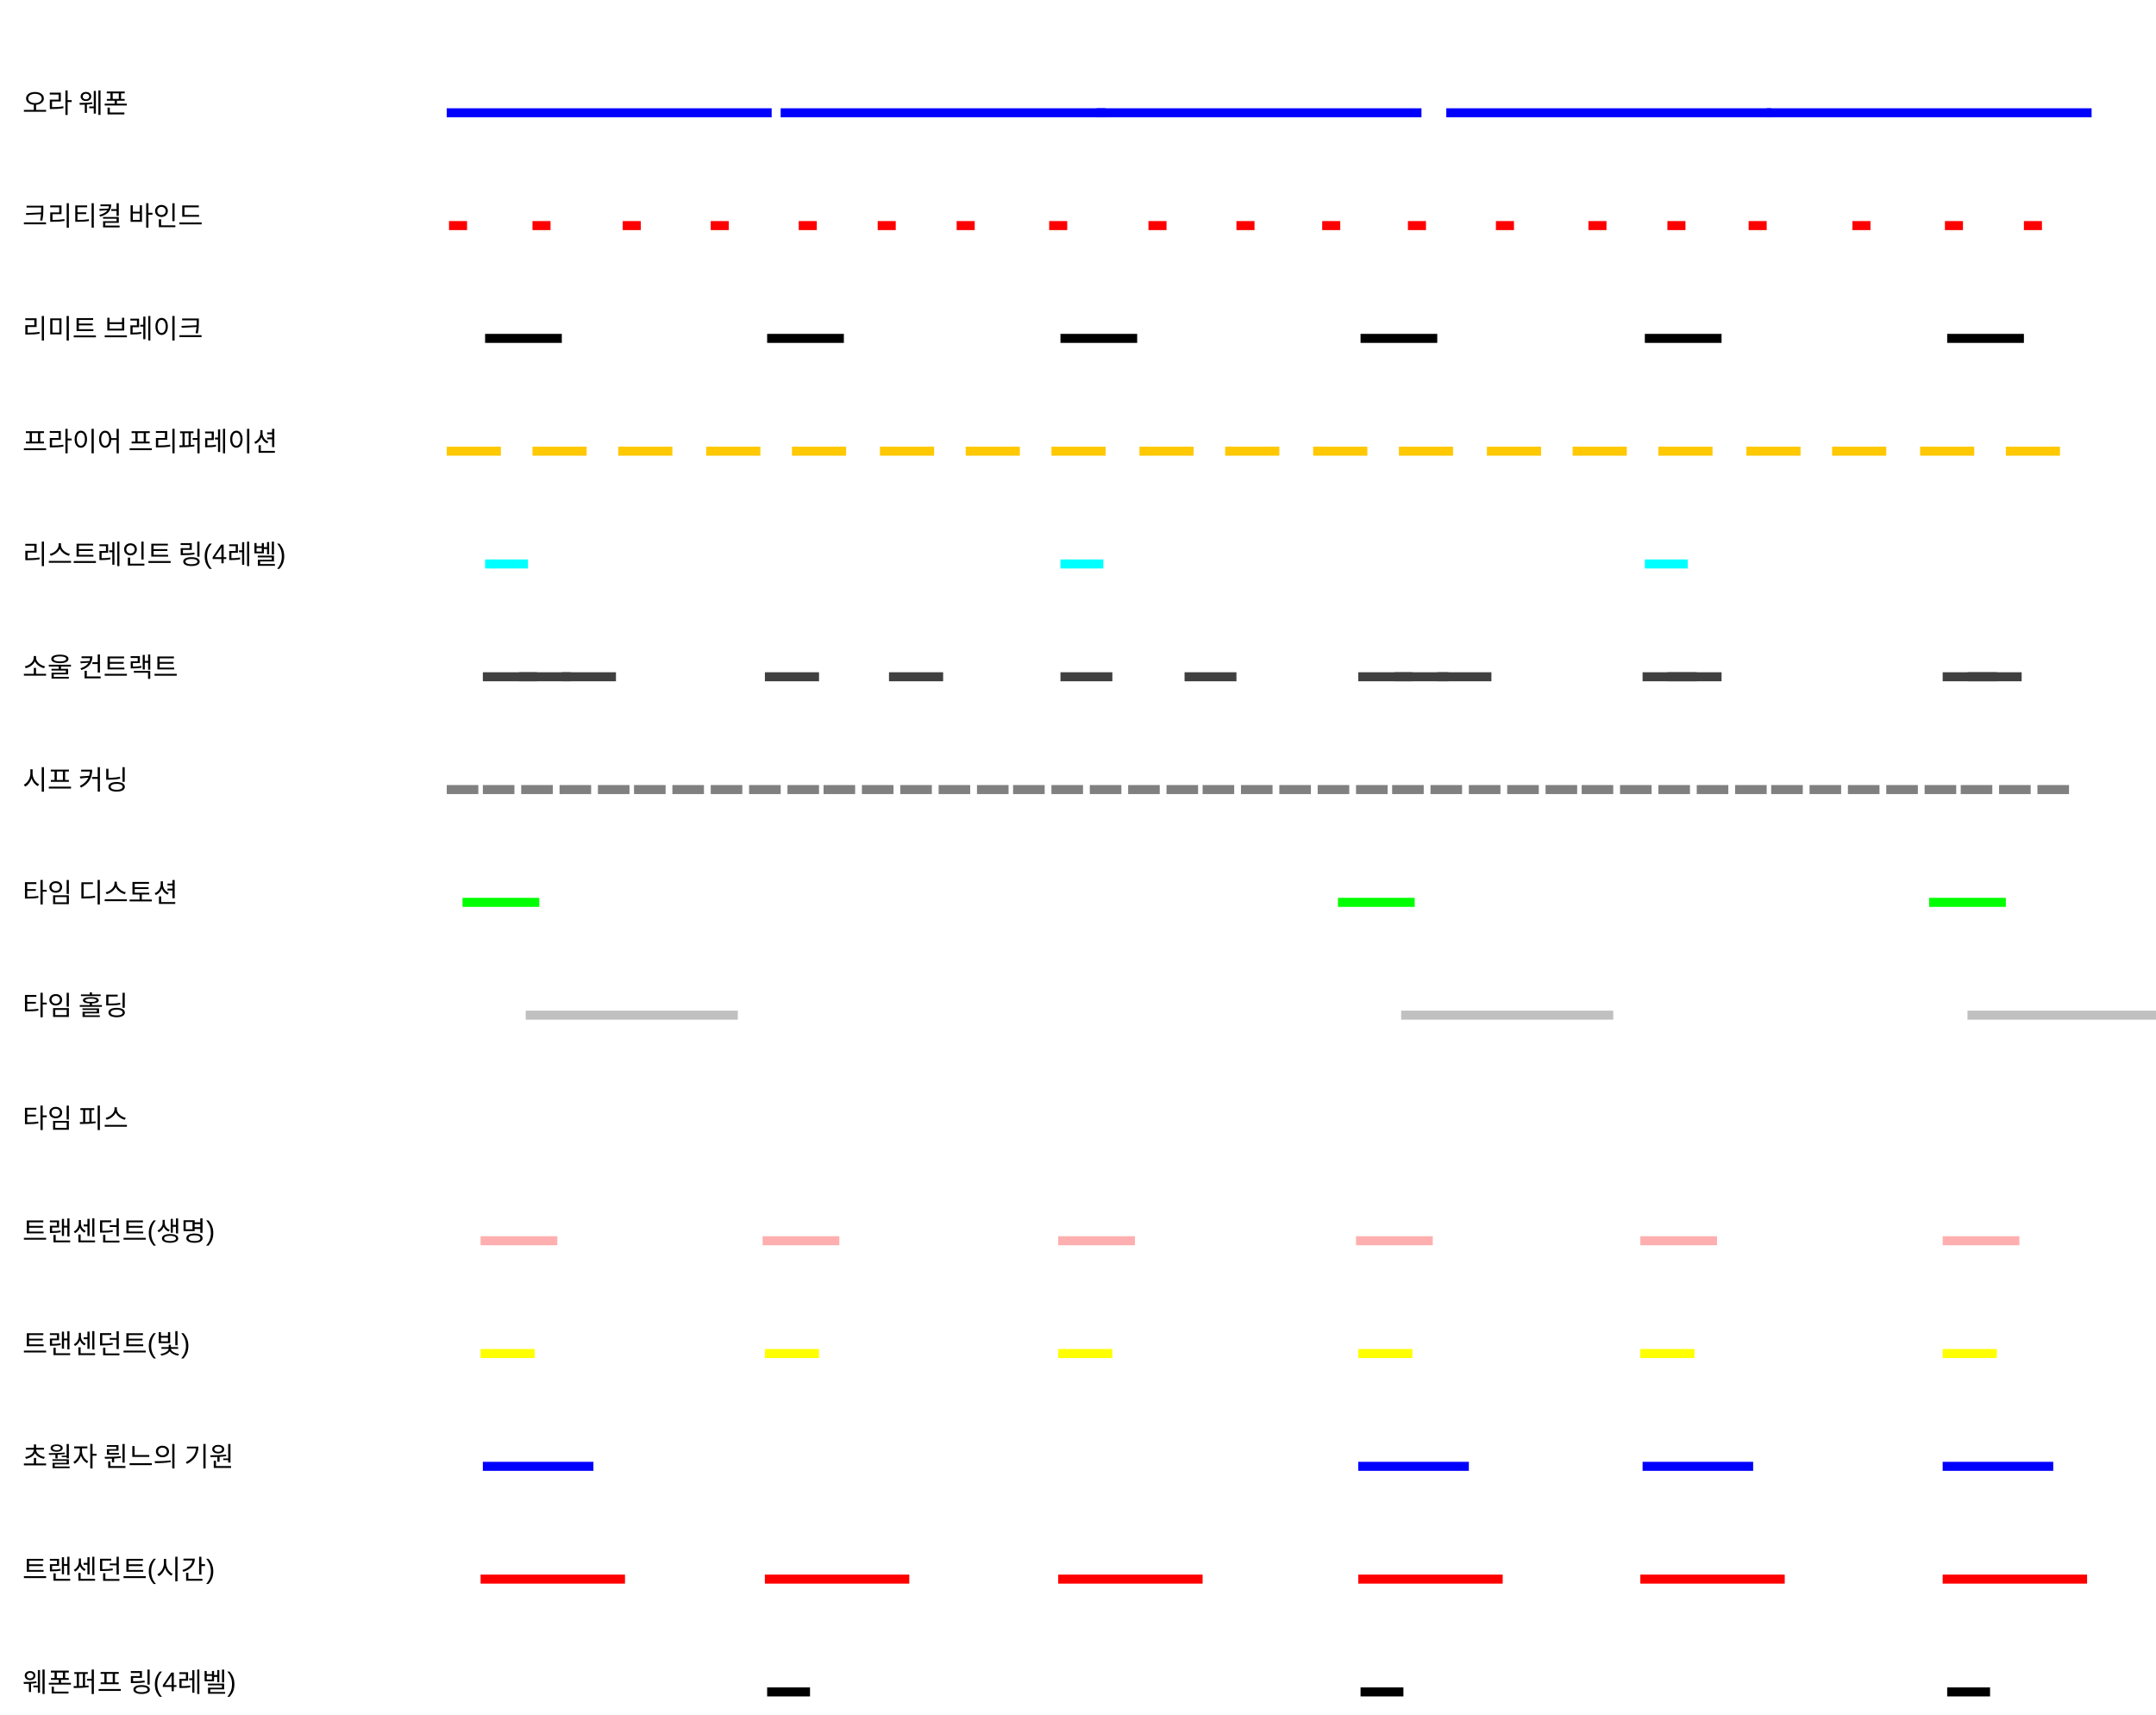
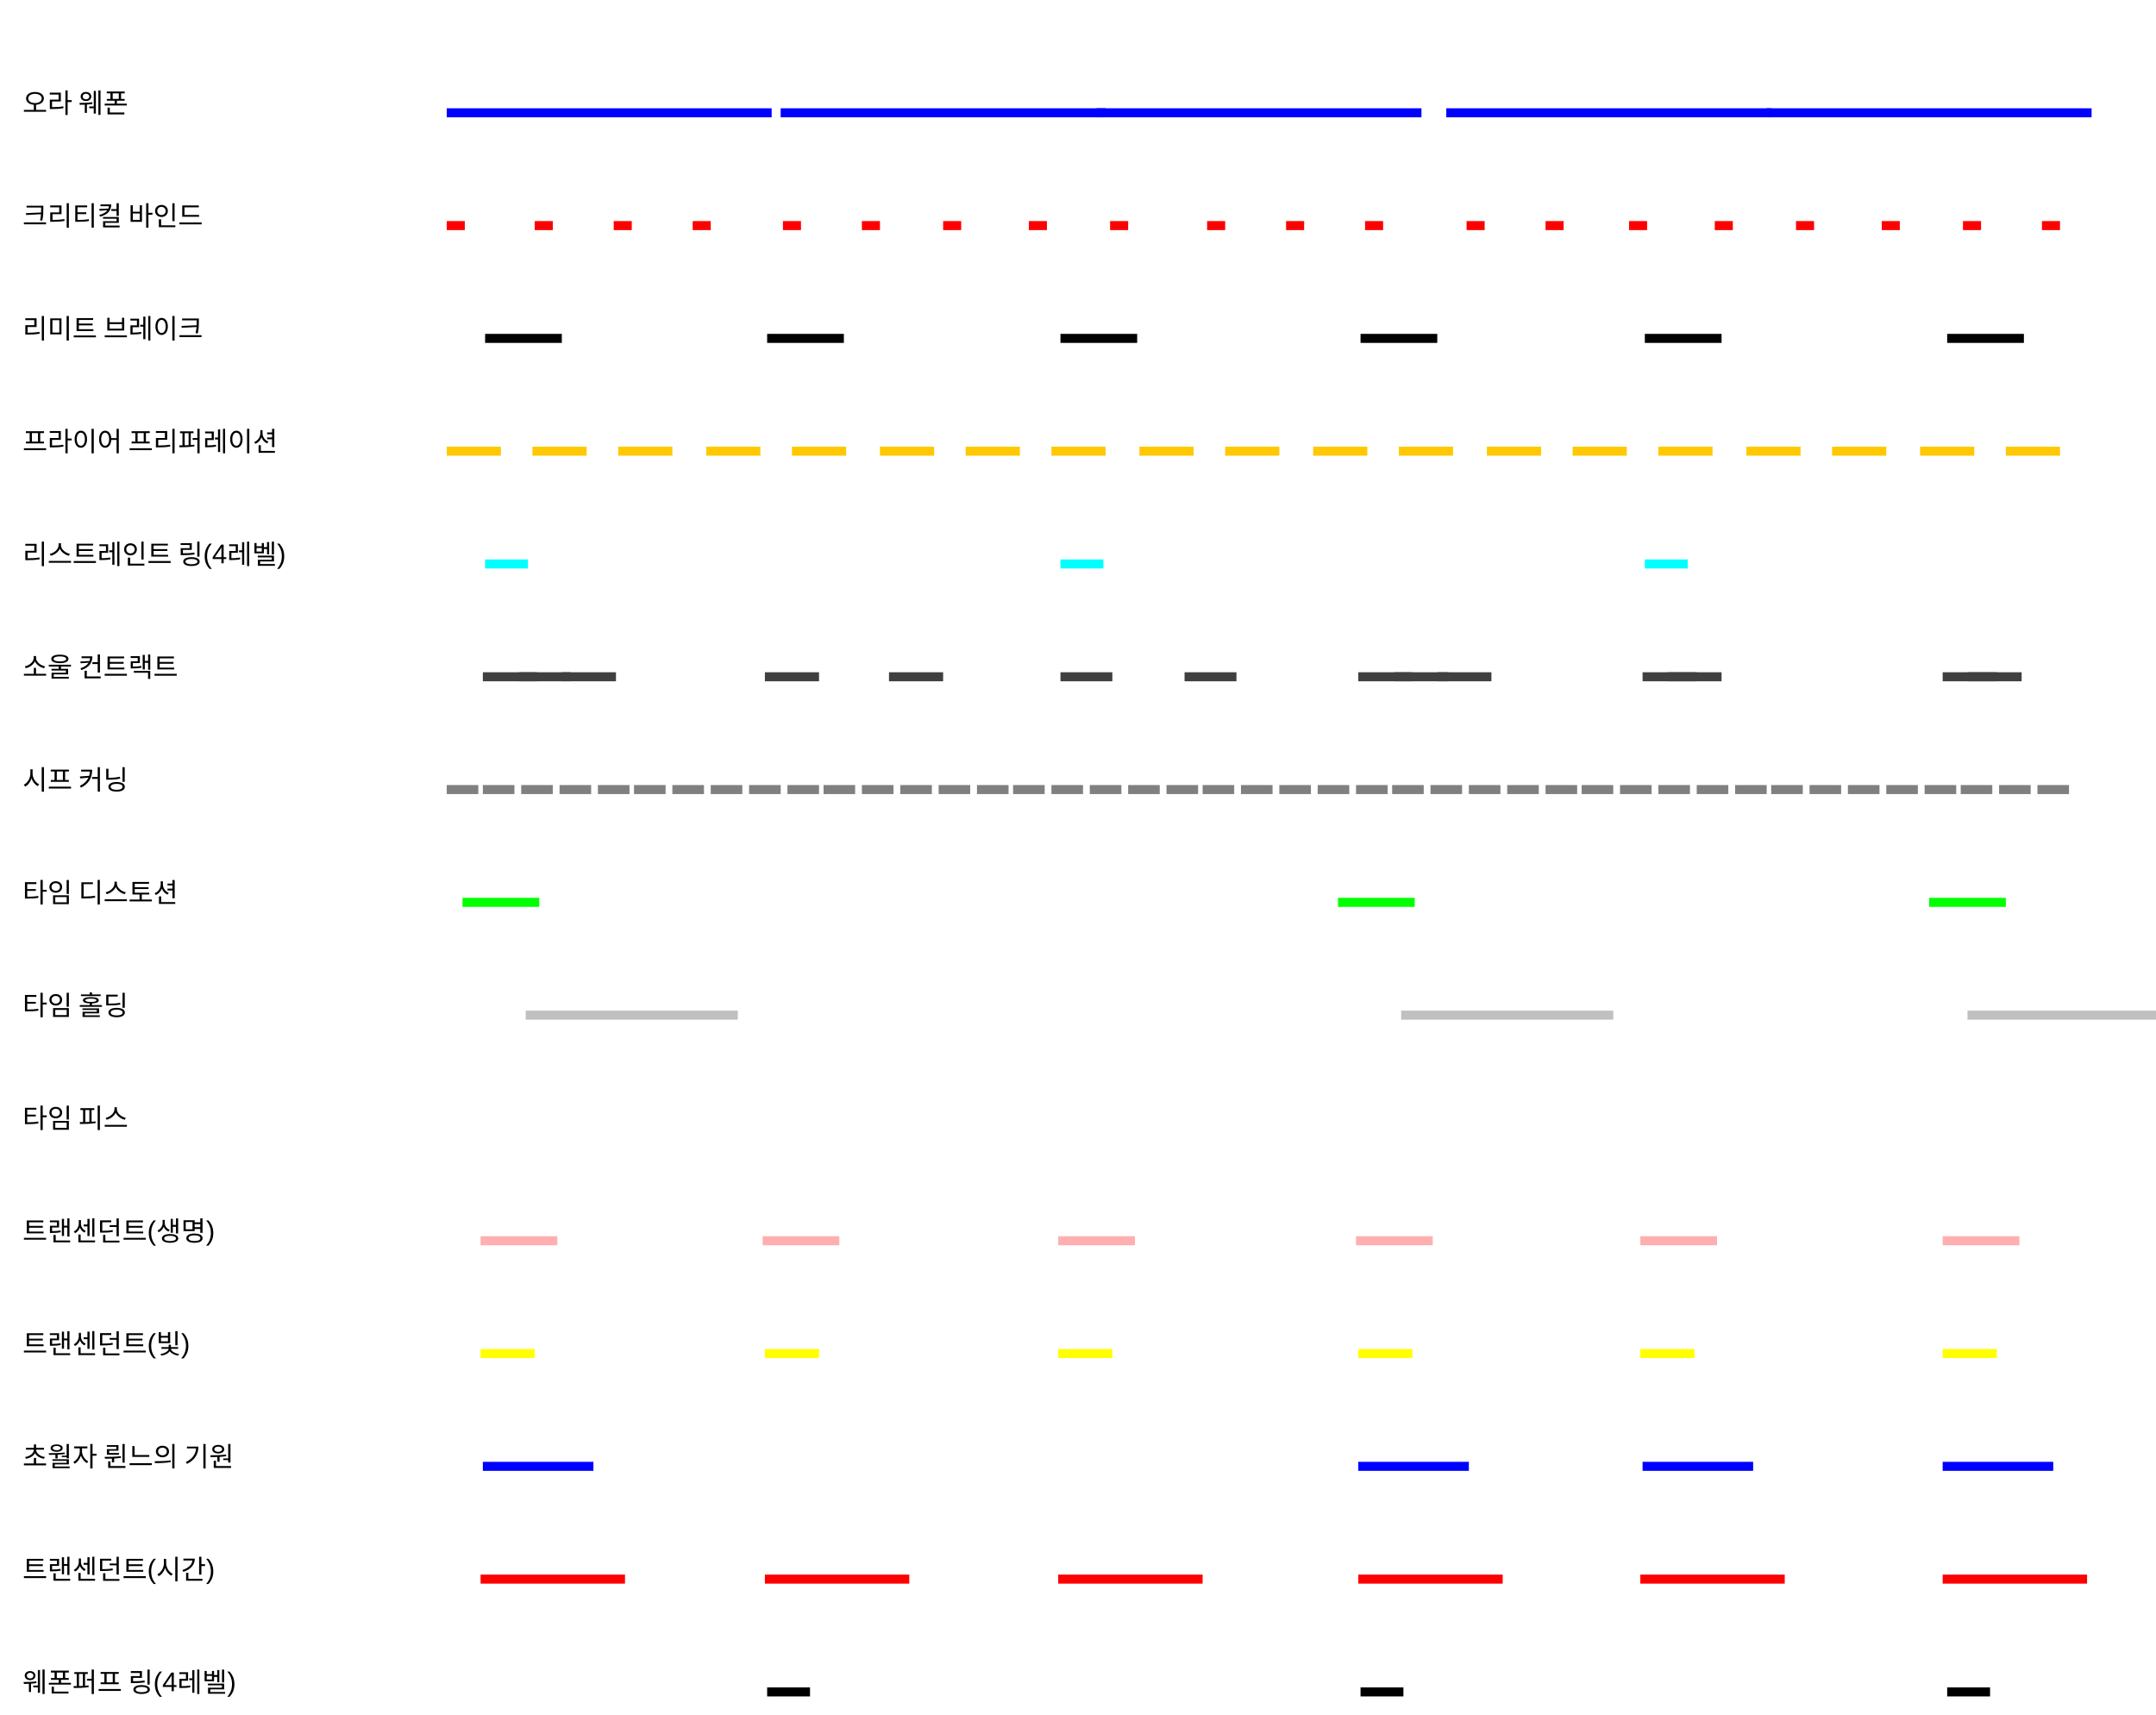
<svg xmlns="http://www.w3.org/2000/svg" style="fill-opacity:1; color-rendering:auto; color-interpolation:auto; text-rendering:auto; stroke:black; stroke-linecap:square; stroke-miterlimit:10; shape-rendering:auto; stroke-opacity:1; fill:black; stroke-dasharray:none; font-weight:normal; stroke-width:1; font-family:'Dialog'; font-style:normal; stroke-linejoin:miter; font-size:12px; stroke-dashoffset:0; image-rendering:auto;">
  <defs id="genericDefs" />
  <g>
    <g style="font-family:'Arial';">
      <text x="10" xml:space="preserve" y="50" style="stroke:none;">오라 웨폰</text>
      <line x1="200" x2="340" y1="50" style="fill:none; stroke:blue; stroke-width:4;" y2="50" />
      <line x1="348" x2="488" y1="50" style="fill:none; stroke:blue; stroke-width:4;" y2="50" />
      <line x1="488" x2="628" y1="50" style="fill:none; stroke:blue; stroke-width:4;" y2="50" />
      <line x1="643" x2="783" y1="50" style="fill:none; stroke:blue; stroke-width:4;" y2="50" />
      <line x1="785" x2="925" y1="50" style="fill:none; stroke:blue; stroke-width:4;" y2="50" />
      <text x="10" xml:space="preserve" y="100" style="stroke-width:4; stroke:none;">크리티컬 바인드</text>
-       <line x1="201" x2="205" y1="100" style="fill:none; stroke:red; stroke-width:4;" y2="100" />
-       <line x1="238" x2="242" y1="100" style="fill:none; stroke:red; stroke-width:4;" y2="100" />
-       <line x1="278" x2="282" y1="100" style="fill:none; stroke:red; stroke-width:4;" y2="100" />
-       <line x1="317" x2="321" y1="100" style="fill:none; stroke:red; stroke-width:4;" y2="100" />
-       <line x1="356" x2="360" y1="100" style="fill:none; stroke:red; stroke-width:4;" y2="100" />
-       <line x1="391" x2="395" y1="100" style="fill:none; stroke:red; stroke-width:4;" y2="100" />
-       <line x1="426" x2="430" y1="100" style="fill:none; stroke:red; stroke-width:4;" y2="100" />
-       <line x1="467" x2="471" y1="100" style="fill:none; stroke:red; stroke-width:4;" y2="100" />
-       <line x1="511" x2="515" y1="100" style="fill:none; stroke:red; stroke-width:4;" y2="100" />
-       <line x1="550" x2="554" y1="100" style="fill:none; stroke:red; stroke-width:4;" y2="100" />
-       <line x1="588" x2="592" y1="100" style="fill:none; stroke:red; stroke-width:4;" y2="100" />
-       <line x1="626" x2="630" y1="100" style="fill:none; stroke:red; stroke-width:4;" y2="100" />
-       <line x1="665" x2="669" y1="100" style="fill:none; stroke:red; stroke-width:4;" y2="100" />
-       <line x1="706" x2="710" y1="100" style="fill:none; stroke:red; stroke-width:4;" y2="100" />
-       <line x1="741" x2="745" y1="100" style="fill:none; stroke:red; stroke-width:4;" y2="100" />
-       <line x1="777" x2="781" y1="100" style="fill:none; stroke:red; stroke-width:4;" y2="100" />
-       <line x1="823" x2="827" y1="100" style="fill:none; stroke:red; stroke-width:4;" y2="100" />
-       <line x1="864" x2="868" y1="100" style="fill:none; stroke:red; stroke-width:4;" y2="100" />
-       <line x1="899" x2="903" y1="100" style="fill:none; stroke:red; stroke-width:4;" y2="100" />
+       <line x1="200" x2="204" y1="100" style="fill:none; stroke:red; stroke-width:4;" y2="100" />
+       <line x1="239" x2="243" y1="100" style="fill:none; stroke:red; stroke-width:4;" y2="100" />
+       <line x1="274" x2="278" y1="100" style="fill:none; stroke:red; stroke-width:4;" y2="100" />
+       <line x1="309" x2="313" y1="100" style="fill:none; stroke:red; stroke-width:4;" y2="100" />
+       <line x1="349" x2="353" y1="100" style="fill:none; stroke:red; stroke-width:4;" y2="100" />
+       <line x1="384" x2="388" y1="100" style="fill:none; stroke:red; stroke-width:4;" y2="100" />
+       <line x1="420" x2="424" y1="100" style="fill:none; stroke:red; stroke-width:4;" y2="100" />
+       <line x1="458" x2="462" y1="100" style="fill:none; stroke:red; stroke-width:4;" y2="100" />
+       <line x1="494" x2="498" y1="100" style="fill:none; stroke:red; stroke-width:4;" y2="100" />
+       <line x1="537" x2="541" y1="100" style="fill:none; stroke:red; stroke-width:4;" y2="100" />
+       <line x1="572" x2="576" y1="100" style="fill:none; stroke:red; stroke-width:4;" y2="100" />
+       <line x1="607" x2="611" y1="100" style="fill:none; stroke:red; stroke-width:4;" y2="100" />
+       <line x1="652" x2="656" y1="100" style="fill:none; stroke:red; stroke-width:4;" y2="100" />
+       <line x1="687" x2="691" y1="100" style="fill:none; stroke:red; stroke-width:4;" y2="100" />
+       <line x1="724" x2="728" y1="100" style="fill:none; stroke:red; stroke-width:4;" y2="100" />
+       <line x1="762" x2="766" y1="100" style="fill:none; stroke:red; stroke-width:4;" y2="100" />
+       <line x1="798" x2="802" y1="100" style="fill:none; stroke:red; stroke-width:4;" y2="100" />
+       <line x1="836" x2="840" y1="100" style="fill:none; stroke:red; stroke-width:4;" y2="100" />
+       <line x1="872" x2="876" y1="100" style="fill:none; stroke:red; stroke-width:4;" y2="100" />
+       <line x1="907" x2="911" y1="100" style="fill:none; stroke:red; stroke-width:4;" y2="100" />
      <text x="10" xml:space="preserve" y="150" style="stroke-width:4; stroke:none;">리미트 브레이크</text>
      <line x1="217" x2="247" y1="150" style="fill:none; stroke-width:4;" y2="150" />
      <line x1="342" x2="372" y1="150" style="fill:none; stroke-width:4;" y2="150" />
      <line x1="472" x2="502" y1="150" style="fill:none; stroke-width:4;" y2="150" />
      <line x1="605" x2="635" y1="150" style="fill:none; stroke-width:4;" y2="150" />
      <line x1="731" x2="761" y1="150" style="fill:none; stroke-width:4;" y2="150" />
      <line x1="865" x2="895" y1="150" style="fill:none; stroke-width:4;" y2="150" />
      <text x="10" xml:space="preserve" y="200" style="stroke-width:4; stroke:none;">프라이어 프리퍼레이션</text>
      <line x1="200" x2="220" y1="200" style="fill:none; stroke:rgb(255,200,0); stroke-width:4;" y2="200" />
      <line x1="238" x2="258" y1="200" style="fill:none; stroke:rgb(255,200,0); stroke-width:4;" y2="200" />
      <line x1="276" x2="296" y1="200" style="fill:none; stroke:rgb(255,200,0); stroke-width:4;" y2="200" />
      <line x1="315" x2="335" y1="200" style="fill:none; stroke:rgb(255,200,0); stroke-width:4;" y2="200" />
      <line x1="353" x2="373" y1="200" style="fill:none; stroke:rgb(255,200,0); stroke-width:4;" y2="200" />
      <line x1="392" x2="412" y1="200" style="fill:none; stroke:rgb(255,200,0); stroke-width:4;" y2="200" />
      <line x1="430" x2="450" y1="200" style="fill:none; stroke:rgb(255,200,0); stroke-width:4;" y2="200" />
      <line x1="468" x2="488" y1="200" style="fill:none; stroke:rgb(255,200,0); stroke-width:4;" y2="200" />
      <line x1="507" x2="527" y1="200" style="fill:none; stroke:rgb(255,200,0); stroke-width:4;" y2="200" />
      <line x1="545" x2="565" y1="200" style="fill:none; stroke:rgb(255,200,0); stroke-width:4;" y2="200" />
      <line x1="584" x2="604" y1="200" style="fill:none; stroke:rgb(255,200,0); stroke-width:4;" y2="200" />
      <line x1="622" x2="642" y1="200" style="fill:none; stroke:rgb(255,200,0); stroke-width:4;" y2="200" />
      <line x1="661" x2="681" y1="200" style="fill:none; stroke:rgb(255,200,0); stroke-width:4;" y2="200" />
      <line x1="699" x2="719" y1="200" style="fill:none; stroke:rgb(255,200,0); stroke-width:4;" y2="200" />
      <line x1="737" x2="757" y1="200" style="fill:none; stroke:rgb(255,200,0); stroke-width:4;" y2="200" />
      <line x1="776" x2="796" y1="200" style="fill:none; stroke:rgb(255,200,0); stroke-width:4;" y2="200" />
      <line x1="814" x2="834" y1="200" style="fill:none; stroke:rgb(255,200,0); stroke-width:4;" y2="200" />
      <line x1="853" x2="873" y1="200" style="fill:none; stroke:rgb(255,200,0); stroke-width:4;" y2="200" />
      <line x1="891" x2="911" y1="200" style="fill:none; stroke:rgb(255,200,0); stroke-width:4;" y2="200" />
      <text x="10" xml:space="preserve" y="250" style="stroke-width:4; stroke:none;">리스트레인트 링(4레벨)</text>
      <line x1="217" x2="232" y1="250" style="fill:none; stroke:aqua; stroke-width:4;" y2="250" />
      <line x1="472" x2="487" y1="250" style="fill:none; stroke:aqua; stroke-width:4;" y2="250" />
      <line x1="731" x2="746" y1="250" style="fill:none; stroke:aqua; stroke-width:4;" y2="250" />
      <text x="10" xml:space="preserve" y="300" style="stroke-width:4; stroke:none;">소울 컨트랙트</text>
      <line x1="216" x2="236" y1="300" style="fill:none; stroke:rgb(64,64,64); stroke-width:4;" y2="300" />
      <line x1="232" x2="251" y1="300" style="fill:none; stroke:rgb(64,64,64); stroke-width:4;" y2="300" />
      <line x1="251" x2="271" y1="300" style="fill:none; stroke:rgb(64,64,64); stroke-width:4;" y2="300" />
      <line x1="341" x2="361" y1="300" style="fill:none; stroke:rgb(64,64,64); stroke-width:4;" y2="300" />
      <line x1="396" x2="416" y1="300" style="fill:none; stroke:rgb(64,64,64); stroke-width:4;" y2="300" />
      <line x1="472" x2="491" y1="300" style="fill:none; stroke:rgb(64,64,64); stroke-width:4;" y2="300" />
      <line x1="527" x2="546" y1="300" style="fill:none; stroke:rgb(64,64,64); stroke-width:4;" y2="300" />
      <line x1="604" x2="624" y1="300" style="fill:none; stroke:rgb(64,64,64); stroke-width:4;" y2="300" />
      <line x1="620" x2="640" y1="300" style="fill:none; stroke:rgb(64,64,64); stroke-width:4;" y2="300" />
      <line x1="639" x2="659" y1="300" style="fill:none; stroke:rgb(64,64,64); stroke-width:4;" y2="300" />
      <line x1="730" x2="750" y1="300" style="fill:none; stroke:rgb(64,64,64); stroke-width:4;" y2="300" />
      <line x1="741" x2="761" y1="300" style="fill:none; stroke:rgb(64,64,64); stroke-width:4;" y2="300" />
      <line x1="863" x2="883" y1="300" style="fill:none; stroke:rgb(64,64,64); stroke-width:4;" y2="300" />
      <line x1="874" x2="894" y1="300" style="fill:none; stroke:rgb(64,64,64); stroke-width:4;" y2="300" />
      <text x="10" xml:space="preserve" y="350" style="stroke-width:4; stroke:none;">시프 커닝</text>
      <line x1="200" x2="210" y1="350" style="fill:none; stroke:gray; stroke-width:4;" y2="350" />
      <line x1="216" x2="226" y1="350" style="fill:none; stroke:gray; stroke-width:4;" y2="350" />
      <line x1="233" x2="243" y1="350" style="fill:none; stroke:gray; stroke-width:4;" y2="350" />
      <line x1="250" x2="260" y1="350" style="fill:none; stroke:gray; stroke-width:4;" y2="350" />
      <line x1="267" x2="277" y1="350" style="fill:none; stroke:gray; stroke-width:4;" y2="350" />
      <line x1="283" x2="293" y1="350" style="fill:none; stroke:gray; stroke-width:4;" y2="350" />
      <line x1="300" x2="310" y1="350" style="fill:none; stroke:gray; stroke-width:4;" y2="350" />
      <line x1="317" x2="327" y1="350" style="fill:none; stroke:gray; stroke-width:4;" y2="350" />
      <line x1="334" x2="344" y1="350" style="fill:none; stroke:gray; stroke-width:4;" y2="350" />
      <line x1="351" x2="361" y1="350" style="fill:none; stroke:gray; stroke-width:4;" y2="350" />
      <line x1="367" x2="377" y1="350" style="fill:none; stroke:gray; stroke-width:4;" y2="350" />
      <line x1="384" x2="394" y1="350" style="fill:none; stroke:gray; stroke-width:4;" y2="350" />
      <line x1="401" x2="411" y1="350" style="fill:none; stroke:gray; stroke-width:4;" y2="350" />
      <line x1="418" x2="428" y1="350" style="fill:none; stroke:gray; stroke-width:4;" y2="350" />
      <line x1="435" x2="445" y1="350" style="fill:none; stroke:gray; stroke-width:4;" y2="350" />
      <line x1="451" x2="461" y1="350" style="fill:none; stroke:gray; stroke-width:4;" y2="350" />
      <line x1="468" x2="478" y1="350" style="fill:none; stroke:gray; stroke-width:4;" y2="350" />
      <line x1="485" x2="495" y1="350" style="fill:none; stroke:gray; stroke-width:4;" y2="350" />
      <line x1="502" x2="512" y1="350" style="fill:none; stroke:gray; stroke-width:4;" y2="350" />
      <line x1="519" x2="529" y1="350" style="fill:none; stroke:gray; stroke-width:4;" y2="350" />
      <line x1="535" x2="545" y1="350" style="fill:none; stroke:gray; stroke-width:4;" y2="350" />
      <line x1="552" x2="562" y1="350" style="fill:none; stroke:gray; stroke-width:4;" y2="350" />
      <line x1="569" x2="579" y1="350" style="fill:none; stroke:gray; stroke-width:4;" y2="350" />
      <line x1="586" x2="596" y1="350" style="fill:none; stroke:gray; stroke-width:4;" y2="350" />
      <line x1="603" x2="613" y1="350" style="fill:none; stroke:gray; stroke-width:4;" y2="350" />
      <line x1="619" x2="629" y1="350" style="fill:none; stroke:gray; stroke-width:4;" y2="350" />
      <line x1="636" x2="646" y1="350" style="fill:none; stroke:gray; stroke-width:4;" y2="350" />
      <line x1="653" x2="663" y1="350" style="fill:none; stroke:gray; stroke-width:4;" y2="350" />
      <line x1="670" x2="680" y1="350" style="fill:none; stroke:gray; stroke-width:4;" y2="350" />
      <line x1="687" x2="697" y1="350" style="fill:none; stroke:gray; stroke-width:4;" y2="350" />
      <line x1="703" x2="713" y1="350" style="fill:none; stroke:gray; stroke-width:4;" y2="350" />
      <line x1="720" x2="730" y1="350" style="fill:none; stroke:gray; stroke-width:4;" y2="350" />
      <line x1="737" x2="747" y1="350" style="fill:none; stroke:gray; stroke-width:4;" y2="350" />
      <line x1="754" x2="764" y1="350" style="fill:none; stroke:gray; stroke-width:4;" y2="350" />
      <line x1="771" x2="781" y1="350" style="fill:none; stroke:gray; stroke-width:4;" y2="350" />
      <line x1="787" x2="797" y1="350" style="fill:none; stroke:gray; stroke-width:4;" y2="350" />
      <line x1="804" x2="814" y1="350" style="fill:none; stroke:gray; stroke-width:4;" y2="350" />
      <line x1="821" x2="831" y1="350" style="fill:none; stroke:gray; stroke-width:4;" y2="350" />
      <line x1="838" x2="848" y1="350" style="fill:none; stroke:gray; stroke-width:4;" y2="350" />
      <line x1="855" x2="865" y1="350" style="fill:none; stroke:gray; stroke-width:4;" y2="350" />
      <line x1="871" x2="881" y1="350" style="fill:none; stroke:gray; stroke-width:4;" y2="350" />
      <line x1="888" x2="898" y1="350" style="fill:none; stroke:gray; stroke-width:4;" y2="350" />
      <line x1="905" x2="915" y1="350" style="fill:none; stroke:gray; stroke-width:4;" y2="350" />
      <text x="10" xml:space="preserve" y="400" style="stroke-width:4; stroke:none;">타임 디스토션</text>
      <line x1="207" x2="237" y1="400" style="fill:none; stroke:lime; stroke-width:4;" y2="400" />
      <line x1="595" x2="625" y1="400" style="fill:none; stroke:lime; stroke-width:4;" y2="400" />
      <line x1="857" x2="887" y1="400" style="fill:none; stroke:lime; stroke-width:4;" y2="400" />
      <text x="10" xml:space="preserve" y="450" style="stroke-width:4; stroke:none;">타임 홀딩</text>
      <line x1="235" x2="325" y1="450" style="fill:none; stroke:silver; stroke-width:4;" y2="450" />
      <line x1="623" x2="713" y1="450" style="fill:none; stroke:silver; stroke-width:4;" y2="450" />
      <line x1="874" x2="964" y1="450" style="fill:none; stroke:silver; stroke-width:4;" y2="450" />
      <text x="10" xml:space="preserve" y="500" style="stroke-width:4; stroke:none;">타임 피스</text>
      <text x="10" xml:space="preserve" y="550" style="stroke-width:4; stroke:none;">트랜센던트(생명)</text>
      <line x1="215" x2="245" y1="550" style="fill:none; stroke:rgb(255,175,175); stroke-width:4;" y2="550" />
      <line x1="340" x2="370" y1="550" style="fill:none; stroke:rgb(255,175,175); stroke-width:4;" y2="550" />
      <line x1="471" x2="501" y1="550" style="fill:none; stroke:rgb(255,175,175); stroke-width:4;" y2="550" />
      <line x1="603" x2="633" y1="550" style="fill:none; stroke:rgb(255,175,175); stroke-width:4;" y2="550" />
      <line x1="729" x2="759" y1="550" style="fill:none; stroke:rgb(255,175,175); stroke-width:4;" y2="550" />
      <line x1="863" x2="893" y1="550" style="fill:none; stroke:rgb(255,175,175); stroke-width:4;" y2="550" />
      <text x="10" xml:space="preserve" y="600" style="stroke-width:4; stroke:none;">트랜센던트(빛)</text>
      <line x1="215" x2="235" y1="600" style="fill:none; stroke:yellow; stroke-width:4;" y2="600" />
      <line x1="341" x2="361" y1="600" style="fill:none; stroke:yellow; stroke-width:4;" y2="600" />
      <line x1="471" x2="491" y1="600" style="fill:none; stroke:yellow; stroke-width:4;" y2="600" />
      <line x1="604" x2="624" y1="600" style="fill:none; stroke:yellow; stroke-width:4;" y2="600" />
      <line x1="729" x2="749" y1="600" style="fill:none; stroke:yellow; stroke-width:4;" y2="600" />
      <line x1="863" x2="883" y1="600" style="fill:none; stroke:yellow; stroke-width:4;" y2="600" />
      <text x="10" xml:space="preserve" y="650" style="stroke-width:4; stroke:none;">초월자 륀느의 기원</text>
      <line x1="216" x2="261" y1="650" style="fill:none; stroke:blue; stroke-width:4;" y2="650" />
      <line x1="604" x2="649" y1="650" style="fill:none; stroke:blue; stroke-width:4;" y2="650" />
      <line x1="730" x2="775" y1="650" style="fill:none; stroke:blue; stroke-width:4;" y2="650" />
      <line x1="863" x2="908" y1="650" style="fill:none; stroke:blue; stroke-width:4;" y2="650" />
      <text x="10" xml:space="preserve" y="700" style="stroke-width:4; stroke:none;">트랜센던트(시간)</text>
      <line x1="215" x2="275" y1="700" style="fill:none; stroke:red; stroke-width:4;" y2="700" />
      <line x1="341" x2="401" y1="700" style="fill:none; stroke:red; stroke-width:4;" y2="700" />
      <line x1="471" x2="531" y1="700" style="fill:none; stroke:red; stroke-width:4;" y2="700" />
      <line x1="604" x2="664" y1="700" style="fill:none; stroke:red; stroke-width:4;" y2="700" />
      <line x1="729" x2="789" y1="700" style="fill:none; stroke:red; stroke-width:4;" y2="700" />
      <line x1="863" x2="923" y1="700" style="fill:none; stroke:red; stroke-width:4;" y2="700" />
      <text x="10" xml:space="preserve" y="750" style="stroke-width:4; stroke:none;">웨폰퍼프 링(4레벨)</text>
      <line x1="342" x2="357" y1="750" style="fill:none; stroke-width:4;" y2="750" />
      <line x1="605" x2="620" y1="750" style="fill:none; stroke-width:4;" y2="750" />
      <line x1="865" x2="880" y1="750" style="fill:none; stroke-width:4;" y2="750" />
      <text x="200" xml:space="preserve" y="800" style="stroke-width:4; stroke:none;">0</text>
      <text x="260" xml:space="preserve" y="800" style="stroke-width:4; stroke:none;">1</text>
      <text x="320" xml:space="preserve" y="800" style="stroke-width:4; stroke:none;">2</text>
      <text x="380" xml:space="preserve" y="800" style="stroke-width:4; stroke:none;">3</text>
      <text x="440" xml:space="preserve" y="800" style="stroke-width:4; stroke:none;">4</text>
      <text x="500" xml:space="preserve" y="800" style="stroke-width:4; stroke:none;">5</text>
      <text x="560" xml:space="preserve" y="800" style="stroke-width:4; stroke:none;">6</text>
      <text x="620" xml:space="preserve" y="800" style="stroke-width:4; stroke:none;">7</text>
      <text x="680" xml:space="preserve" y="800" style="stroke-width:4; stroke:none;">8</text>
      <text x="740" xml:space="preserve" y="800" style="stroke-width:4; stroke:none;">9</text>
      <text x="800" xml:space="preserve" y="800" style="stroke-width:4; stroke:none;">10</text>
      <text x="860" xml:space="preserve" y="800" style="stroke-width:4; stroke:none;">11</text>
      <text x="920" xml:space="preserve" y="800" style="stroke-width:4; stroke:none;">12</text>
    </g>
  </g>
</svg>
